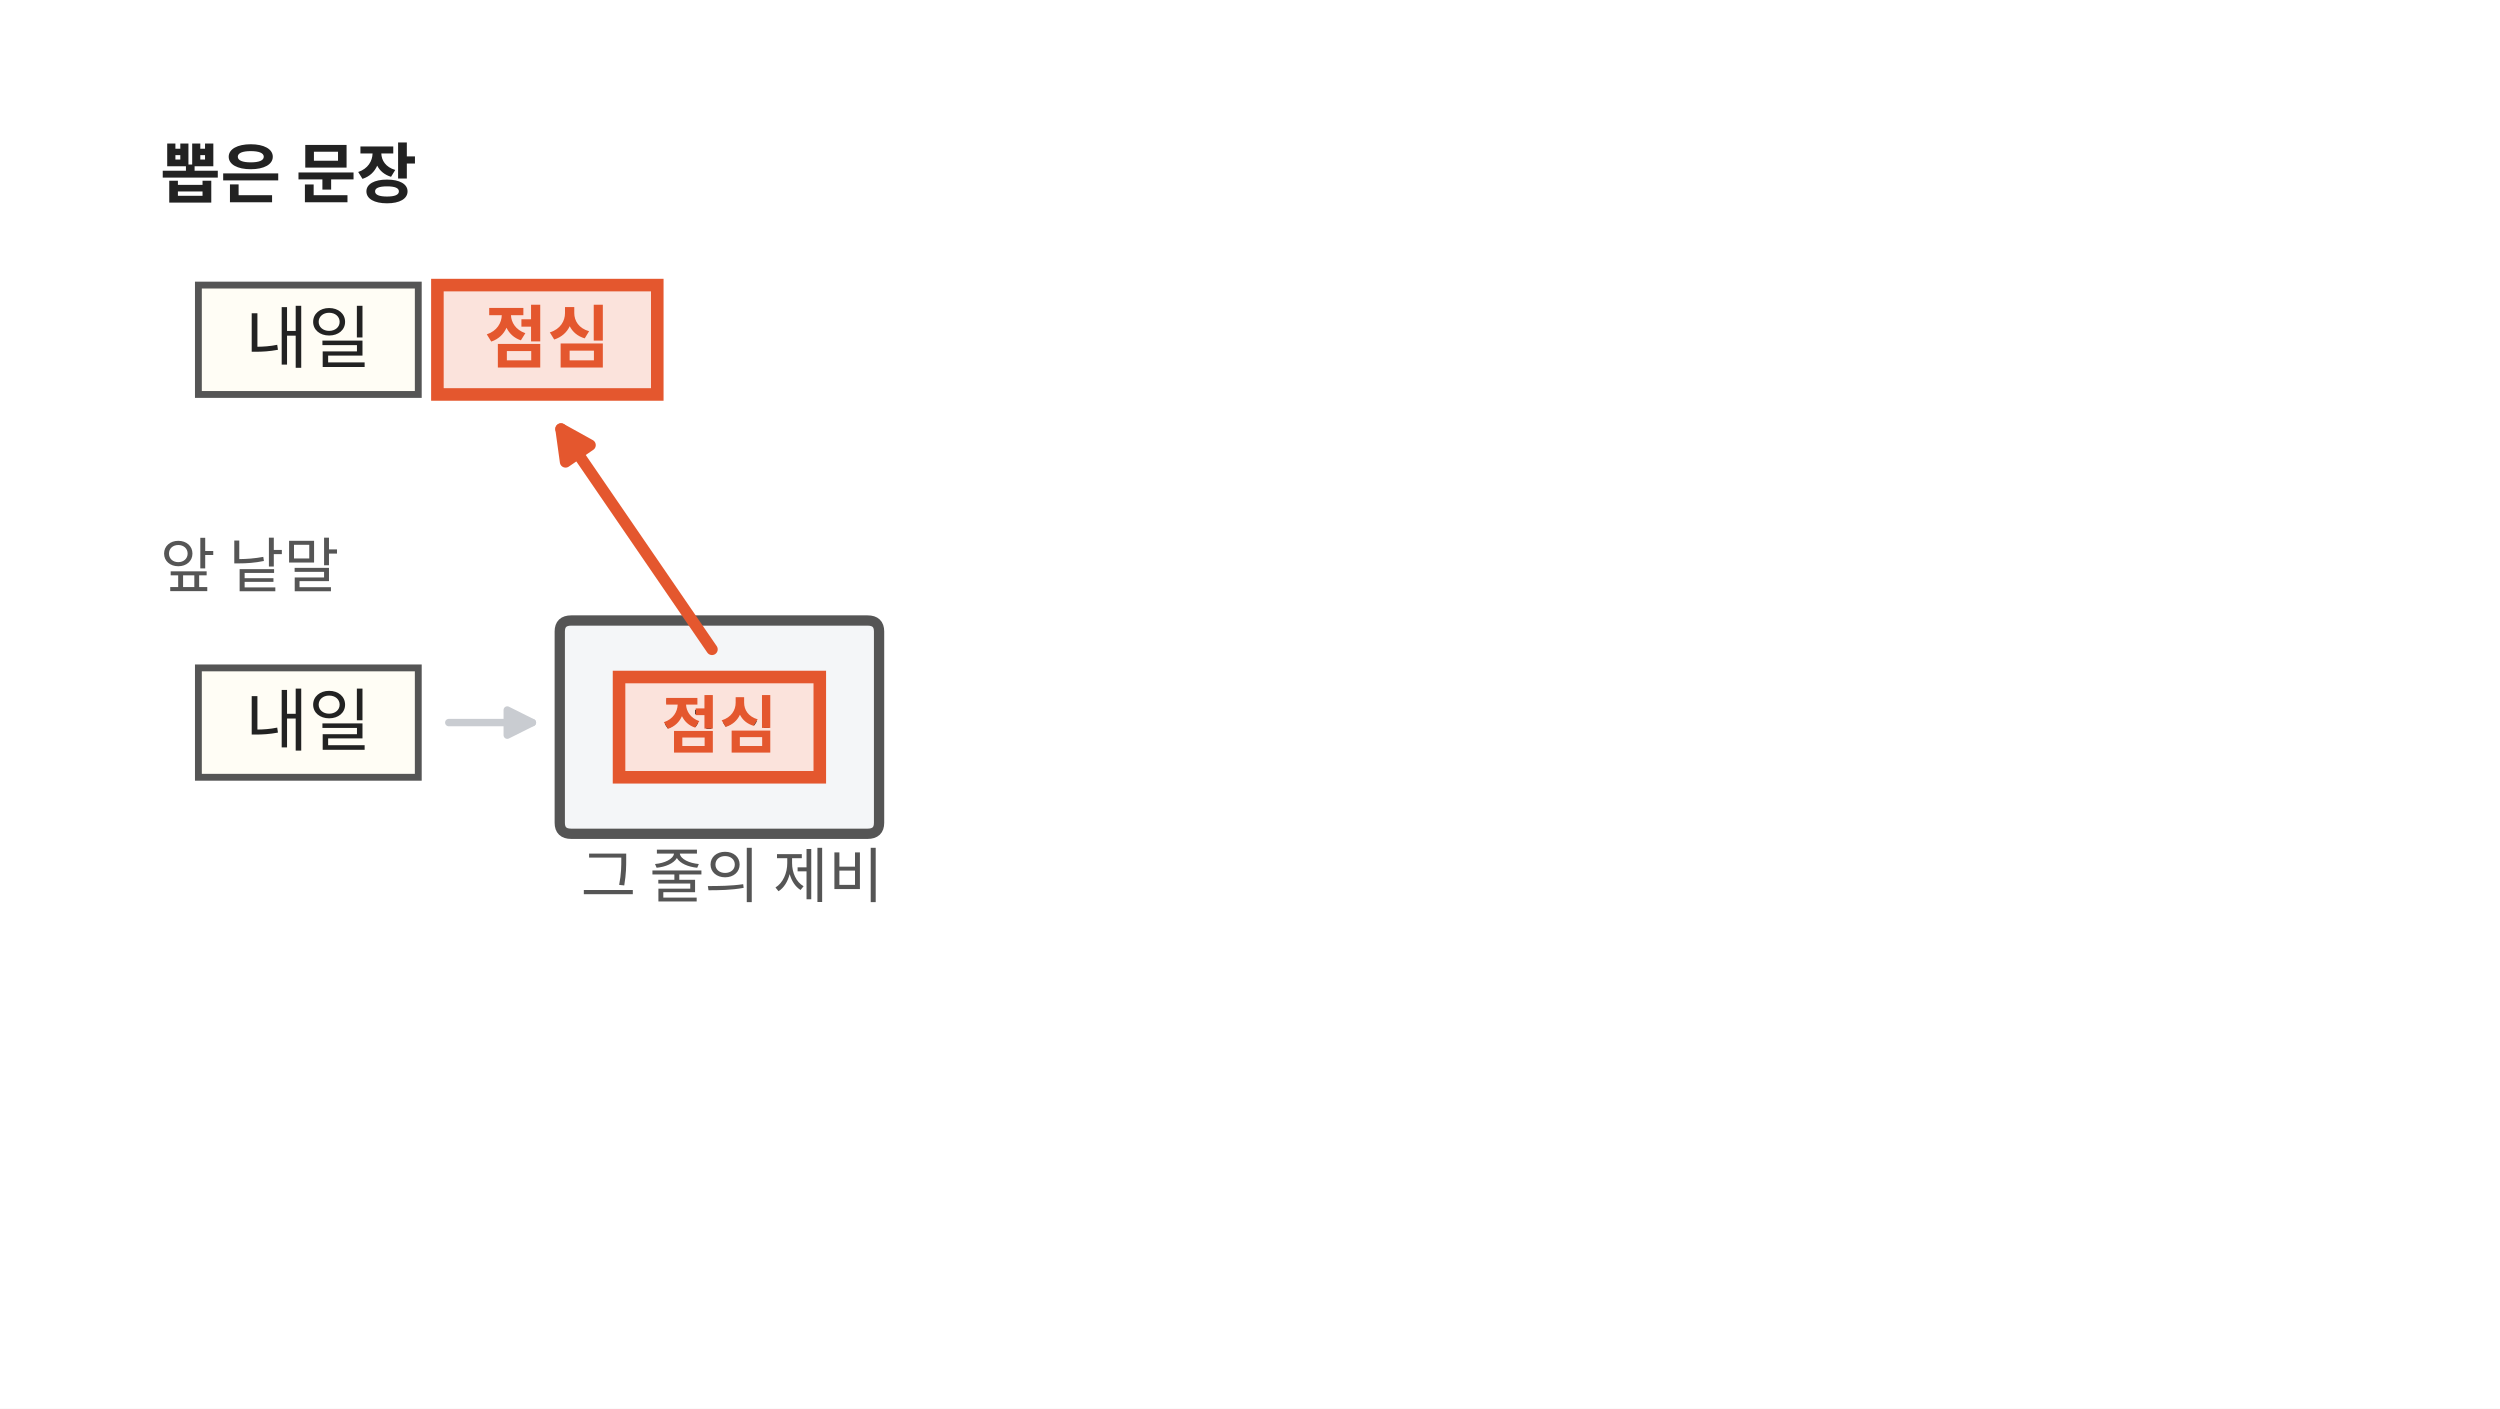
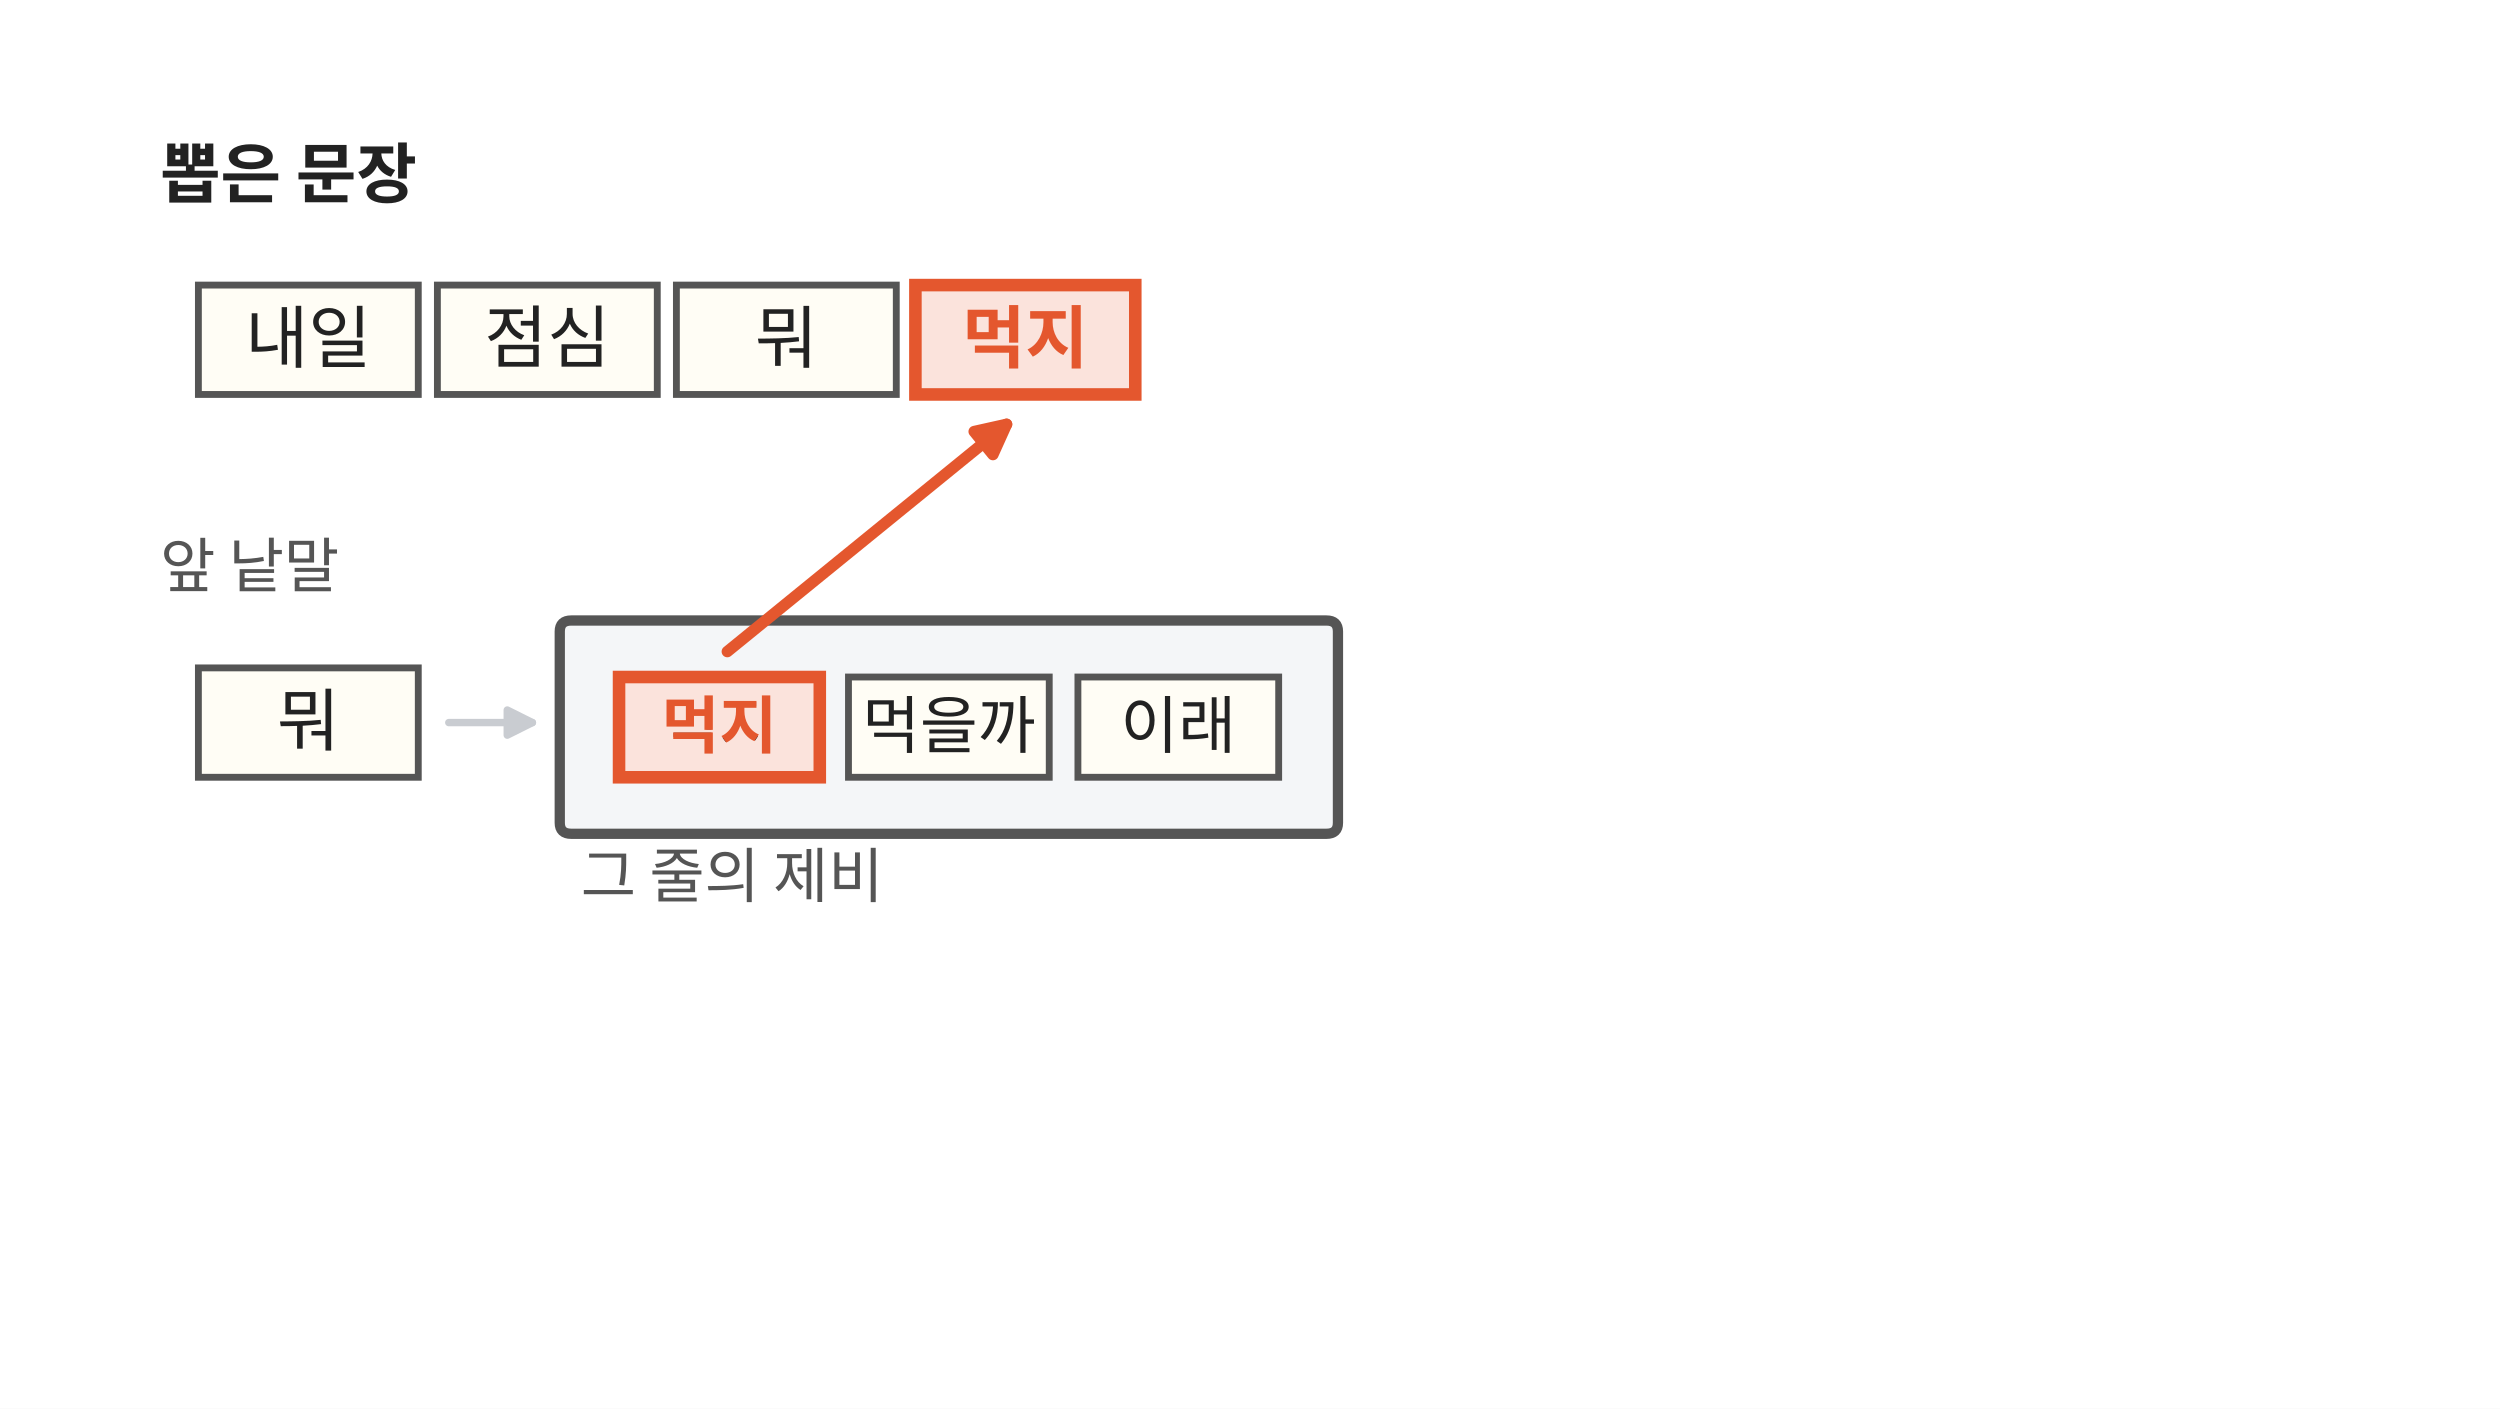
<svg xmlns="http://www.w3.org/2000/svg" width="437.76pt" height="246.672pt" viewBox="0 0 437.76 246.672" version="1.1">
  <defs>
    <style type="text/css">*{stroke-linejoin: round; stroke-linecap: butt}</style>
  </defs>
  <g id="figure_1">
    <g id="patch_1">
      <path d="M 0 246.672  L 437.76 246.672  L 437.76 0  L 0 0  z " style="fill: #ffffff" />
    </g>
    <g id="axes_1">
      <g id="patch_2">
-         <path d="M 18 228.672  L 419.76 228.672  L 419.76 18  L 18 18  L 18 228.672  z " clip-path="url(#pce7242c946)" style="fill: none" />
+         <path d="M 18 228.672  L 419.76 228.672  L 419.76 18  L 18 18  L 18 228.672  z " clip-path="url(#p2fee930570)" style="fill: none" />
      </g>
      <g id="patch_3">
-         <path d="M 34.74 69.072  L 73.242 69.072  L 73.242 49.92  L 34.74 49.92  z " clip-path="url(#pce7242c946)" style="fill: #fffdf5; stroke: #555555; stroke-width: 1.2; stroke-linejoin: miter" />
+         <path d="M 34.74 69.072  L 73.242 69.072  L 73.242 49.92  L 34.74 49.92  z " clip-path="url(#p2fee930570)" style="fill: #fffdf5; stroke: #555555; stroke-width: 1.2; stroke-linejoin: miter" />
      </g>
      <g id="patch_4">
-         <path d="M 76.59 69.072  L 115.092 69.072  L 115.092 49.92  L 76.59 49.92  z " clip-path="url(#pce7242c946)" style="fill: #fbe3dc; stroke: #e4572e; stroke-width: 2.2; stroke-linejoin: miter" />
+         <path d="M 76.59 69.072  L 115.092 69.072  L 115.092 49.92  L 76.59 49.92  z " clip-path="url(#p2fee930570)" style="fill: #fffdf5; stroke: #555555; stroke-width: 1.2; stroke-linejoin: miter" />
      </g>
      <g id="patch_5">
-         <path d="M 34.74 136.104  L 73.242 136.104  L 73.242 116.952  L 34.74 116.952  z " clip-path="url(#pce7242c946)" style="fill: #fffdf5; stroke: #555555; stroke-width: 1.2; stroke-linejoin: miter" />
+         <path d="M 118.44 69.072  L 156.942 69.072  L 156.942 49.92  L 118.44 49.92  z " clip-path="url(#p2fee930570)" style="fill: #fffdf5; stroke: #555555; stroke-width: 1.2; stroke-linejoin: miter" />
      </g>
      <g id="patch_6">
-         <path d="M 78.586 126.528  Q 86.632 126.528 93.224 126.528  " clip-path="url(#pce7242c946)" style="fill: none; stroke: #c9ccd1; stroke-width: 1.3; stroke-linecap: round" />
-         <path d="M 88.824 124.328  L 93.224 126.528  L 88.824 128.728  z " clip-path="url(#pce7242c946)" style="fill: #c9ccd1; stroke: #c9ccd1; stroke-width: 1.3; stroke-linecap: round" />
+         <path d="M 160.29 69.072  L 198.792 69.072  L 198.792 49.92  L 160.29 49.92  z " clip-path="url(#p2fee930570)" style="fill: #fbe3dc; stroke: #e4572e; stroke-width: 2.2; stroke-linejoin: miter" />
      </g>
      <g id="patch_7">
-         <path d="M 100.026 145.999  L 151.92 145.999  Q 153.929 145.999 153.929 144.084  L 153.929 110.568  Q 153.929 108.653 151.92 108.653  L 100.026 108.653  Q 98.017 108.653 98.017 110.568  L 98.017 144.084  Q 98.017 145.999 100.026 145.999  z " clip-path="url(#pce7242c946)" style="fill: #f4f6f8; stroke: #555555; stroke-width: 1.8; stroke-linejoin: miter" />
+         <path d="M 34.74 136.104  L 73.242 136.104  L 73.242 116.952  L 34.74 116.952  z " clip-path="url(#p2fee930570)" style="fill: #fffdf5; stroke: #555555; stroke-width: 1.2; stroke-linejoin: miter" />
      </g>
      <g id="patch_8">
-         <path d="M 108.396 136.104  L 143.55 136.104  L 143.55 118.548  L 108.396 118.548  z " clip-path="url(#pce7242c946)" style="fill: #fffdf5; stroke: #555555; stroke-width: 1.2; stroke-linejoin: miter" />
+         <path d="M 78.586 126.528  Q 86.632 126.528 93.224 126.528  " clip-path="url(#p2fee930570)" style="fill: none; stroke: #c9ccd1; stroke-width: 1.3; stroke-linecap: round" />
+         <path d="M 88.824 124.328  L 93.224 126.528  L 88.824 128.728  z " clip-path="url(#p2fee930570)" style="fill: #c9ccd1; stroke: #c9ccd1; stroke-width: 1.3; stroke-linecap: round" />
      </g>
      <g id="patch_9">
-         <path d="M 108.396 136.104  L 143.55 136.104  L 143.55 118.548  L 108.396 118.548  z " clip-path="url(#pce7242c946)" style="fill: #fbe3dc; stroke: #e4572e; stroke-width: 2.2; stroke-linejoin: miter" />
+         <path d="M 100.026 145.999  L 232.272 145.999  Q 234.281 145.999 234.281 144.084  L 234.281 110.568  Q 234.281 108.653 232.272 108.653  L 100.026 108.653  Q 98.017 108.653 98.017 110.568  L 98.017 144.084  Q 98.017 145.999 100.026 145.999  z " clip-path="url(#p2fee930570)" style="fill: #f4f6f8; stroke: #555555; stroke-width: 1.8; stroke-linejoin: miter" />
      </g>
      <g id="patch_10">
-         <path d="M 124.674 113.704  Q 110.823 93.49 98.236 75.122  " clip-path="url(#pce7242c946)" style="fill: none; stroke: #e4572e; stroke-width: 2; stroke-linecap: round" />
-         <path d="M 99.031 80.881  L 98.236 75.122  L 103.321 77.942  z " clip-path="url(#pce7242c946)" style="fill: #e4572e; stroke: #e4572e; stroke-width: 2; stroke-linecap: round" />
+         <path d="M 108.396 136.104  L 143.55 136.104  L 143.55 118.548  L 108.396 118.548  z " clip-path="url(#p2fee930570)" style="fill: #fffdf5; stroke: #555555; stroke-width: 1.2; stroke-linejoin: miter" />
+       </g>
+       <g id="patch_11">
+         <path d="M 148.572 136.104  L 183.726 136.104  L 183.726 118.548  L 148.572 118.548  z " clip-path="url(#p2fee930570)" style="fill: #fffdf5; stroke: #555555; stroke-width: 1.2; stroke-linejoin: miter" />
+       </g>
+       <g id="patch_12">
+         <path d="M 188.748 136.104  L 223.902 136.104  L 223.902 118.548  L 188.748 118.548  z " clip-path="url(#p2fee930570)" style="fill: #fffdf5; stroke: #555555; stroke-width: 1.2; stroke-linejoin: miter" />
+       </g>
+       <g id="patch_13">
+         <path d="M 108.396 136.104  L 143.55 136.104  L 143.55 118.548  L 108.396 118.548  z " clip-path="url(#p2fee930570)" style="fill: #fbe3dc; stroke: #e4572e; stroke-width: 2.2; stroke-linejoin: miter" />
+       </g>
+       <g id="patch_14">
+         <path d="M 127.357 114.094  Q 152.673 93.491 176.256 74.299  " clip-path="url(#p2fee930570)" style="fill: none; stroke: #e4572e; stroke-width: 2; stroke-linecap: round" />
+         <path d="M 170.581 75.565  L 176.256 74.299  L 173.863 79.598  z " clip-path="url(#p2fee930570)" style="fill: #e4572e; stroke: #e4572e; stroke-width: 2; stroke-linecap: round" />
      </g>
      <g id="text_1">
        <text style="fill: #222222; font: 700 11.5px 'Apple SD Gothic Neo', 'Noto Sans KR', 'Malgun Gothic', 'DejaVu Sans', 'Bitstream Vera Sans', 'Computer Modern Sans Serif', 'Lucida Grande', 'Verdana', 'Geneva', 'Lucid', 'Arial', 'Helvetica', 'Avant Garde', sans-serif; text-anchor: start" x="28.044" y="34.57" transform="rotate(-0 28.044 34.57019)">뽑은 문장</text>
      </g>
      <g id="text_2">
        <text style="fill: #222222; font: 12px 'Apple SD Gothic Neo', 'Noto Sans KR', 'Malgun Gothic', 'DejaVu Sans', 'Bitstream Vera Sans', 'Computer Modern Sans Serif', 'Lucida Grande', 'Verdana', 'Geneva', 'Lucid', 'Arial', 'Helvetica', 'Avant Garde', sans-serif; text-anchor: middle" x="53.991" y="63.469" transform="rotate(-0 53.991 63.46912)">내일</text>
      </g>
      <g id="text_3">
-         <text style="fill: #e4572e; font: 700 12px 'Apple SD Gothic Neo', 'Noto Sans KR', 'Malgun Gothic', 'DejaVu Sans', 'Bitstream Vera Sans', 'Computer Modern Sans Serif', 'Lucida Grande', 'Verdana', 'Geneva', 'Lucid', 'Arial', 'Helvetica', 'Avant Garde', sans-serif; text-anchor: middle" x="95.841" y="63.408" transform="rotate(-0 95.841 63.40819)">점심</text>
+         <text style="fill: #222222; font: 12px 'Apple SD Gothic Neo', 'Noto Sans KR', 'Malgun Gothic', 'DejaVu Sans', 'Bitstream Vera Sans', 'Computer Modern Sans Serif', 'Lucida Grande', 'Verdana', 'Geneva', 'Lucid', 'Arial', 'Helvetica', 'Avant Garde', sans-serif; text-anchor: middle" x="95.841" y="63.408" transform="rotate(-0 95.841 63.40819)">점심</text>
      </g>
      <g id="text_4">
+         <text style="fill: #222222; font: 12px 'Apple SD Gothic Neo', 'Noto Sans KR', 'Malgun Gothic', 'DejaVu Sans', 'Bitstream Vera Sans', 'Computer Modern Sans Serif', 'Lucida Grande', 'Verdana', 'Geneva', 'Lucid', 'Arial', 'Helvetica', 'Avant Garde', sans-serif; text-anchor: middle" x="137.691" y="63.469" transform="rotate(-0 137.691 63.46912)">뭐</text>
+       </g>
+       <g id="text_5">
+         <text style="fill: #e4572e; font: 700 12px 'Apple SD Gothic Neo', 'Noto Sans KR', 'Malgun Gothic', 'DejaVu Sans', 'Bitstream Vera Sans', 'Computer Modern Sans Serif', 'Lucida Grande', 'Verdana', 'Geneva', 'Lucid', 'Arial', 'Helvetica', 'Avant Garde', sans-serif; text-anchor: middle" x="179.541" y="63.469" transform="rotate(-0 179.541 63.46912)">먹지</text>
+       </g>
+       <g id="text_6">
        <text style="fill: #555555; font: 10.5px 'Apple SD Gothic Neo', 'Noto Sans KR', 'Malgun Gothic', 'DejaVu Sans', 'Bitstream Vera Sans', 'Computer Modern Sans Serif', 'Lucida Grande', 'Verdana', 'Geneva', 'Lucid', 'Arial', 'Helvetica', 'Avant Garde', sans-serif; text-anchor: start" x="28.044" y="102.841" transform="rotate(-0 28.044 102.8413)">앞 낱말</text>
      </g>
-       <g id="text_5">
-         <text style="fill: #222222; font: 12px 'Apple SD Gothic Neo', 'Noto Sans KR', 'Malgun Gothic', 'DejaVu Sans', 'Bitstream Vera Sans', 'Computer Modern Sans Serif', 'Lucida Grande', 'Verdana', 'Geneva', 'Lucid', 'Arial', 'Helvetica', 'Avant Garde', sans-serif; text-anchor: middle" x="53.991" y="130.501" transform="rotate(-0 53.991 130.5011)">내일</text>
+       <g id="text_7">
+         <text style="fill: #222222; font: 12px 'Apple SD Gothic Neo', 'Noto Sans KR', 'Malgun Gothic', 'DejaVu Sans', 'Bitstream Vera Sans', 'Computer Modern Sans Serif', 'Lucida Grande', 'Verdana', 'Geneva', 'Lucid', 'Arial', 'Helvetica', 'Avant Garde', sans-serif; text-anchor: middle" x="53.991" y="130.501" transform="rotate(-0 53.991 130.5011)">뭐</text>
      </g>
-       <g id="text_6">
+       <g id="text_8">
        <text style="fill: #555555; font: 10.5px 'Apple SD Gothic Neo', 'Noto Sans KR', 'Malgun Gothic', 'DejaVu Sans', 'Bitstream Vera Sans', 'Computer Modern Sans Serif', 'Lucida Grande', 'Verdana', 'Geneva', 'Lucid', 'Arial', 'Helvetica', 'Avant Garde', sans-serif; text-anchor: start" x="101.7" y="157.136" transform="rotate(-0 101.7 157.1365)">그 줄의 제비</text>
      </g>
-       <g id="text_7">
-         <text style="fill: #222222; font: 11px 'Apple SD Gothic Neo', 'Noto Sans KR', 'Malgun Gothic', 'DejaVu Sans', 'Bitstream Vera Sans', 'Computer Modern Sans Serif', 'Lucida Grande', 'Verdana', 'Geneva', 'Lucid', 'Arial', 'Helvetica', 'Avant Garde', sans-serif; text-anchor: middle" x="125.973" y="130.912" transform="rotate(-0 125.973 130.9122)">점심</text>
+       <g id="text_9">
+         <text style="fill: #222222; font: 11px 'Apple SD Gothic Neo', 'Noto Sans KR', 'Malgun Gothic', 'DejaVu Sans', 'Bitstream Vera Sans', 'Computer Modern Sans Serif', 'Lucida Grande', 'Verdana', 'Geneva', 'Lucid', 'Arial', 'Helvetica', 'Avant Garde', sans-serif; text-anchor: middle" x="125.973" y="130.968" transform="rotate(-0 125.973 130.968)">먹지</text>
      </g>
-       <g id="text_8">
-         <text style="fill: #e4572e; font: 700 11px 'Apple SD Gothic Neo', 'Noto Sans KR', 'Malgun Gothic', 'DejaVu Sans', 'Bitstream Vera Sans', 'Computer Modern Sans Serif', 'Lucida Grande', 'Verdana', 'Geneva', 'Lucid', 'Arial', 'Helvetica', 'Avant Garde', sans-serif; text-anchor: middle" x="125.973" y="130.912" transform="rotate(-0 125.973 130.9122)">점심</text>
+       <g id="text_10">
+         <text style="fill: #222222; font: 11px 'Apple SD Gothic Neo', 'Noto Sans KR', 'Malgun Gothic', 'DejaVu Sans', 'Bitstream Vera Sans', 'Computer Modern Sans Serif', 'Lucida Grande', 'Verdana', 'Geneva', 'Lucid', 'Arial', 'Helvetica', 'Avant Garde', sans-serif; text-anchor: middle" x="166.149" y="130.968" transform="rotate(-0 166.149 130.968)">먹을까</text>
+       </g>
+       <g id="text_11">
+         <text style="fill: #222222; font: 11px 'Apple SD Gothic Neo', 'Noto Sans KR', 'Malgun Gothic', 'DejaVu Sans', 'Bitstream Vera Sans', 'Computer Modern Sans Serif', 'Lucida Grande', 'Verdana', 'Geneva', 'Lucid', 'Arial', 'Helvetica', 'Avant Garde', sans-serif; text-anchor: middle" x="206.325" y="130.968" transform="rotate(-0 206.325 130.968)">이래</text>
+       </g>
+       <g id="text_12">
+         <text style="fill: #e4572e; font: 700 11px 'Apple SD Gothic Neo', 'Noto Sans KR', 'Malgun Gothic', 'DejaVu Sans', 'Bitstream Vera Sans', 'Computer Modern Sans Serif', 'Lucida Grande', 'Verdana', 'Geneva', 'Lucid', 'Arial', 'Helvetica', 'Avant Garde', sans-serif; text-anchor: middle" x="125.973" y="130.968" transform="rotate(-0 125.973 130.968)">먹지</text>
      </g>
    </g>
  </g>
  <defs>
-     <clipPath id="pce7242c946">
+     <clipPath id="p2fee930570">
      <rect x="18" y="18" width="401.76" height="210.672" />
    </clipPath>
  </defs>
</svg>
